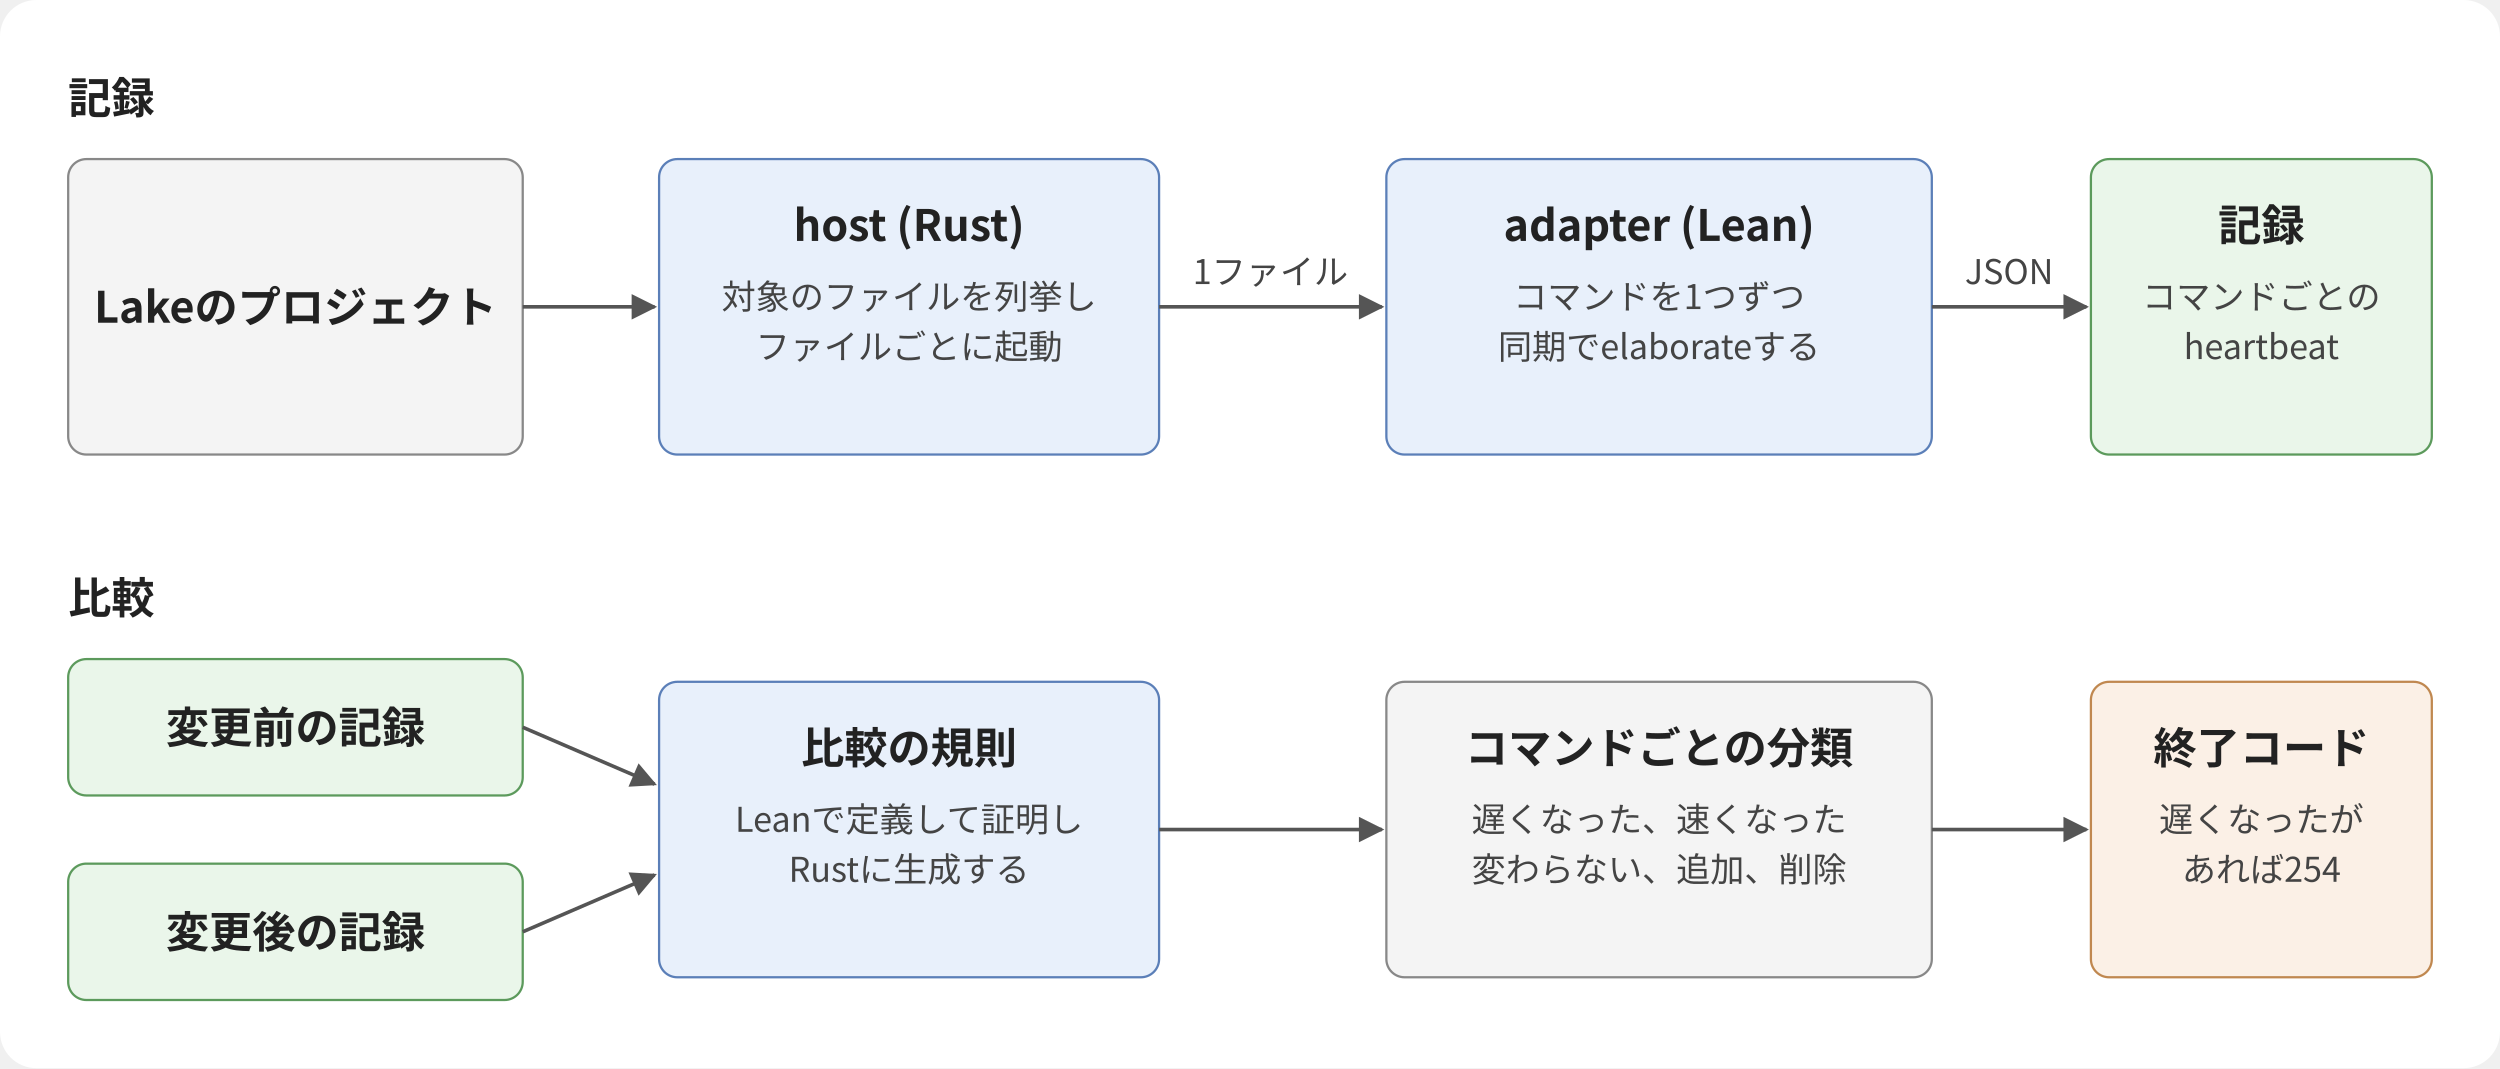
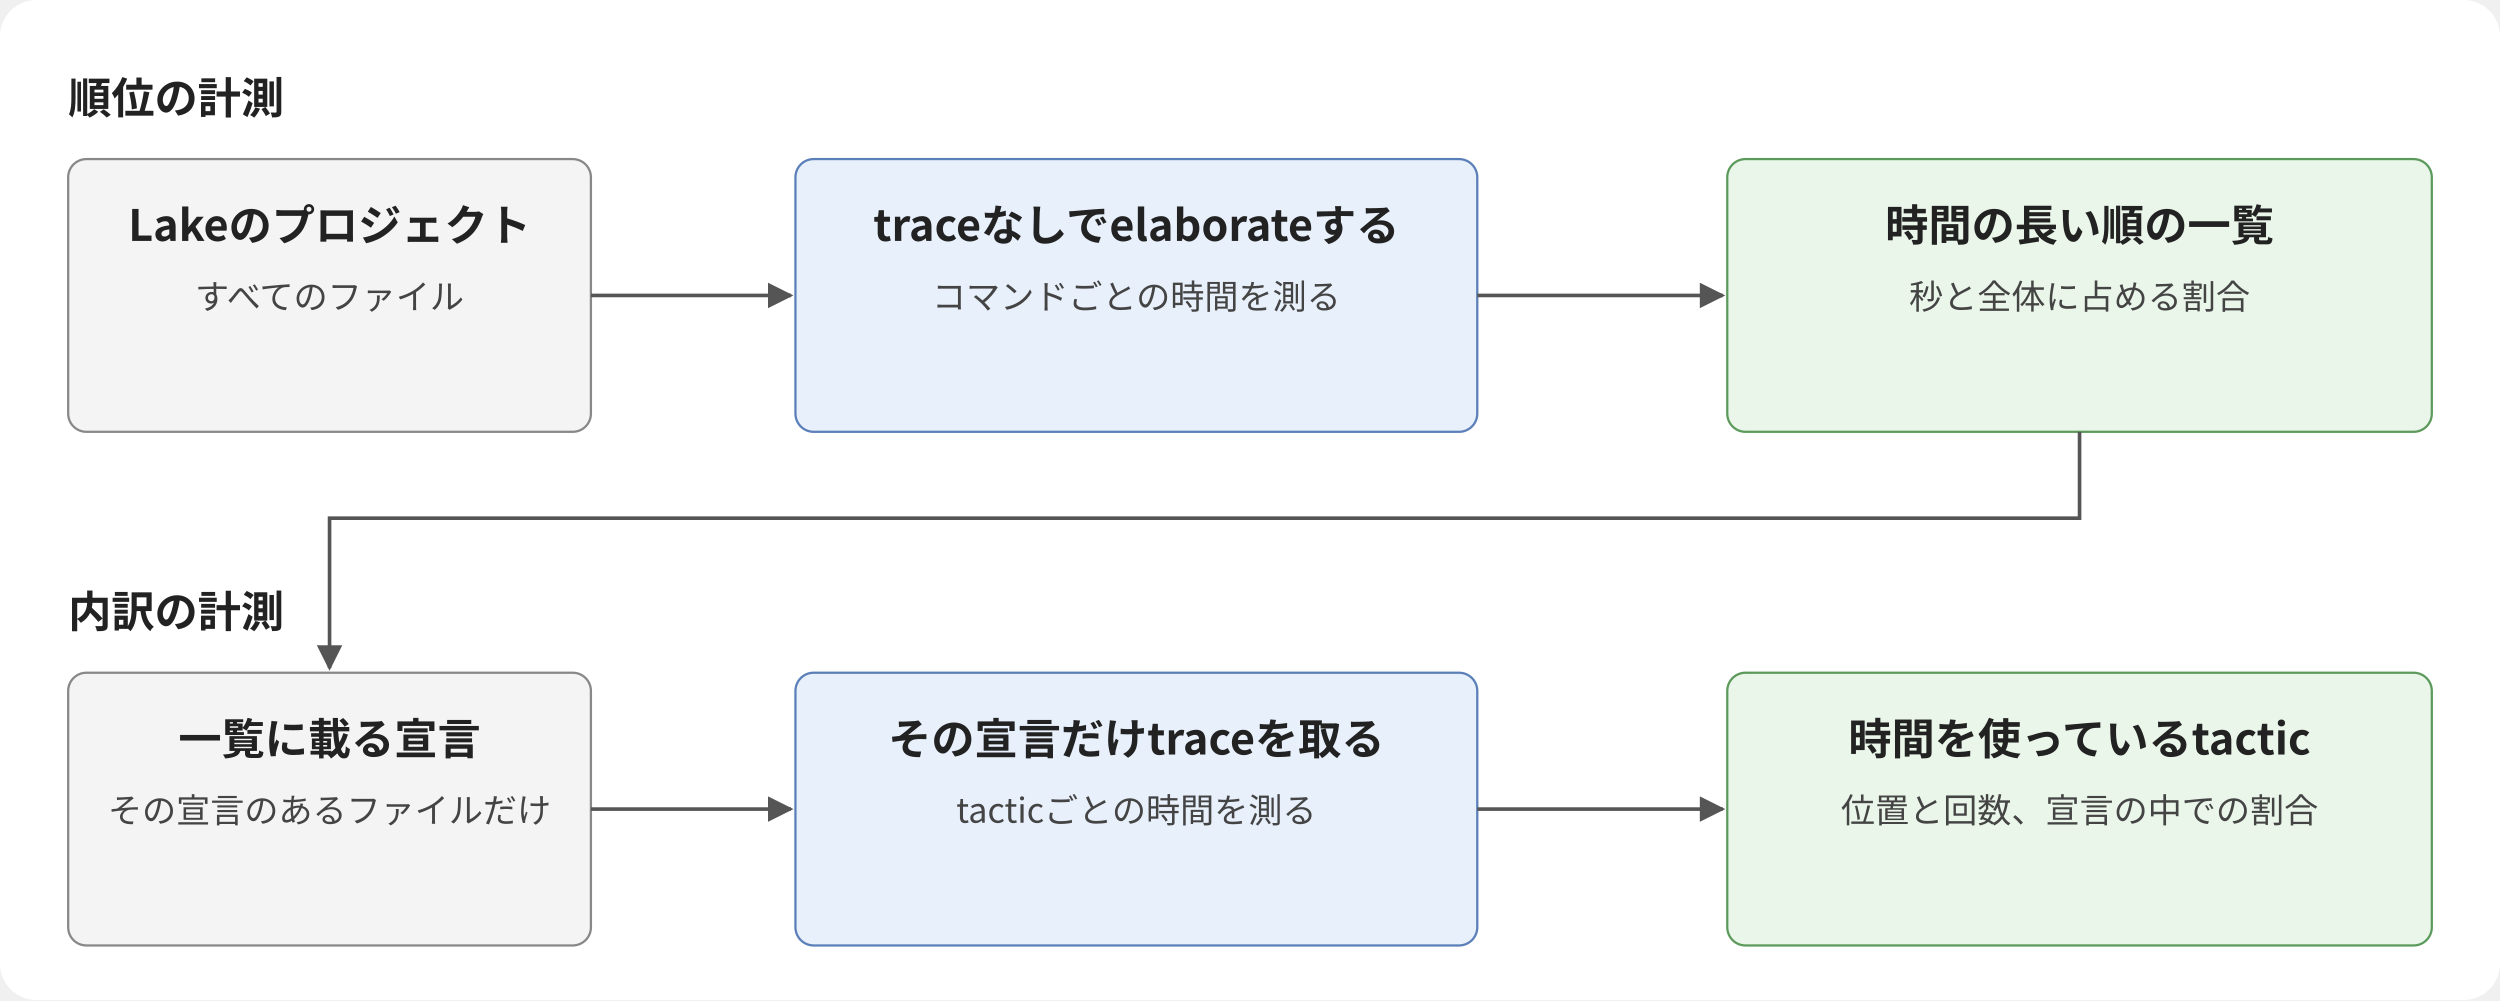
- <svg xmlns="http://www.w3.org/2000/svg" width="1100" height="470" viewBox="0 0 1100 470" font-family="'Noto Sans CJK JP', 'Hiragino Sans', sans-serif">
+ <svg xmlns="http://www.w3.org/2000/svg" width="1100" height="440" viewBox="0 0 1100 440" font-family="'Noto Sans CJK JP', 'Hiragino Sans', sans-serif">
  <defs>
    <marker id="a" viewBox="0 0 10 10" refX="9" refY="5" markerWidth="7" markerHeight="7" orient="auto">
      <path d="M0,0 L10,5 L0,10 z" fill="#555" />
    </marker>
  </defs>
-   <rect width="1100" height="470" rx="16" fill="#ffffff" />
-   <text x="30" y="50" font-size="19" font-weight="bold" fill="#222">記録</text>
-   <rect x="30" y="70" width="200" height="130" rx="8" fill="#f4f4f4" stroke="#888" />
-   <text x="130.0" y="142.0" font-size="19" font-weight="bold" fill="#222" text-anchor="middle">Lakeのプロジェクト</text>
-   <rect x="290" y="70" width="220" height="130" rx="8" fill="#e8f0fb" stroke="#5b7fb8" />
-   <text x="400.0" y="106" font-size="19" font-weight="bold" fill="#222" text-anchor="middle">host (Rust)</text>
-   <text x="400.0" y="136" font-size="15" fill="#444" text-anchor="middle">対象のファイルを列挙し</text>
-   <text x="400.0" y="158" font-size="15" fill="#444" text-anchor="middle">ファイルごとに起動</text>
-   <rect x="610" y="70" width="240" height="130" rx="8" fill="#e8f0fb" stroke="#5b7fb8" />
-   <text x="730.0" y="106" font-size="19" font-weight="bold" fill="#222" text-anchor="middle">adapter (Lean)</text>
-   <text x="730.0" y="136" font-size="15" fill="#444" text-anchor="middle">コマンドを1つずつ</text>
-   <text x="730.0" y="158" font-size="15" fill="#444" text-anchor="middle">同期でelaborateする</text>
-   <rect x="920" y="70" width="150" height="130" rx="8" fill="#eaf6ea" stroke="#5c9a5c" />
-   <text x="995.0" y="106" font-size="19" font-weight="bold" fill="#222" text-anchor="middle">記録</text>
-   <text x="995.0" y="136" font-size="15" fill="#444" text-anchor="middle">コマンドごとの</text>
-   <text x="995.0" y="158" font-size="15" fill="#444" text-anchor="middle">heartbeat</text>
-   <line x1="230" y1="135.0" x2="288" y2="135.0" stroke="#555" stroke-width="1.6" marker-end="url(#a)" />
-   <line x1="510" y1="135.0" x2="608" y2="135.0" stroke="#555" stroke-width="1.6" marker-end="url(#a)" />
-   <text x="559.0" y="125.0" font-size="15" fill="#444" text-anchor="middle">1ファイル</text>
-   <line x1="850" y1="135.0" x2="918" y2="135.0" stroke="#555" stroke-width="1.6" marker-end="url(#a)" />
-   <text x="884.0" y="125.0" font-size="15" fill="#444" text-anchor="middle">JSON</text>
-   <text x="30" y="270" font-size="19" font-weight="bold" fill="#222">比較</text>
-   <rect x="30" y="290" width="200" height="60" rx="8" fill="#eaf6ea" stroke="#5c9a5c" />
-   <text x="130.0" y="327.0" font-size="19" font-weight="bold" fill="#222" text-anchor="middle">変更前の記録</text>
-   <rect x="30" y="380" width="200" height="60" rx="8" fill="#eaf6ea" stroke="#5c9a5c" />
-   <text x="130.0" y="417.0" font-size="19" font-weight="bold" fill="#222" text-anchor="middle">変更後の記録</text>
-   <rect x="290" y="300" width="220" height="130" rx="8" fill="#e8f0fb" stroke="#5b7fb8" />
-   <text x="400.0" y="336" font-size="19" font-weight="bold" fill="#222" text-anchor="middle">比較の規則</text>
-   <text x="400.0" y="366" font-size="15" fill="#444" text-anchor="middle">Leanで定義して証明し</text>
-   <text x="400.0" y="388" font-size="15" fill="#444" text-anchor="middle">Rustに生成する</text>
-   <rect x="610" y="300" width="240" height="130" rx="8" fill="#f4f4f4" stroke="#888" />
-   <text x="730.0" y="336" font-size="19" font-weight="bold" fill="#222" text-anchor="middle">コマンドごとの分類</text>
-   <text x="730.0" y="366" font-size="15" fill="#444" text-anchor="middle">遅くなった、速くなった</text>
-   <text x="730.0" y="388" font-size="15" fill="#444" text-anchor="middle">変わらない、追加、削除</text>
-   <rect x="920" y="300" width="150" height="130" rx="8" fill="#fbf0e6" stroke="#c08850" />
-   <text x="995.0" y="336" font-size="19" font-weight="bold" fill="#222" text-anchor="middle">終了コード</text>
-   <text x="995.0" y="366" font-size="15" fill="#444" text-anchor="middle">遅くなったが</text>
-   <text x="995.0" y="388" font-size="15" fill="#444" text-anchor="middle">あれば254</text>
-   <line x1="230" y1="320" x2="288" y2="345" stroke="#555" stroke-width="1.6" marker-end="url(#a)" />
-   <line x1="230" y1="410" x2="288" y2="385" stroke="#555" stroke-width="1.6" marker-end="url(#a)" />
-   <line x1="510" y1="365" x2="608" y2="365" stroke="#555" stroke-width="1.6" marker-end="url(#a)" />
-   <line x1="850" y1="365" x2="918" y2="365" stroke="#555" stroke-width="1.6" marker-end="url(#a)" />
+   <rect width="1100" height="440" rx="16" fill="#ffffff" />
+   <text x="30" y="50" font-size="19" font-weight="bold" fill="#222">順位の計測</text>
+   <rect x="30" y="70" width="230" height="120" rx="8" fill="#f4f4f4" stroke="#888" />
+   <text x="145.0" y="106" font-size="19" font-weight="bold" fill="#222" text-anchor="middle">Lakeのプロジェクト</text>
+   <text x="145.0" y="136" font-size="15" fill="#444" text-anchor="middle">すべてのファイル</text>
+   <rect x="350" y="70" width="300" height="120" rx="8" fill="#e8f0fb" stroke="#5b7fb8" />
+   <text x="500.0" y="106" font-size="19" font-weight="bold" fill="#222" text-anchor="middle">traceなしでelaborateする</text>
+   <text x="500.0" y="136" font-size="15" fill="#444" text-anchor="middle">コマンドごとの時間を測る</text>
+   <rect x="760" y="70" width="310" height="120" rx="8" fill="#eaf6ea" stroke="#5c9a5c" />
+   <text x="915.0" y="106" font-size="19" font-weight="bold" fill="#222" text-anchor="middle">時間の長い順の一覧</text>
+   <text x="915.0" y="136" font-size="15" fill="#444" text-anchor="middle">秒と全体に占める割合</text>
+   <line x1="260" y1="130.0" x2="348" y2="130.0" stroke="#555" stroke-width="1.6" marker-end="url(#a)" />
+   <line x1="650" y1="130.0" x2="758" y2="130.0" stroke="#555" stroke-width="1.6" marker-end="url(#a)" />
+   <text x="30" y="276" font-size="19" font-weight="bold" fill="#222">内訳の計測</text>
+   <rect x="30" y="296" width="230" height="120" rx="8" fill="#f4f4f4" stroke="#888" />
+   <text x="145.0" y="332" font-size="19" font-weight="bold" fill="#222" text-anchor="middle">一覧に載る宣言</text>
+   <text x="145.0" y="362" font-size="15" fill="#444" text-anchor="middle">その宣言のあるファイルだけ</text>
+   <rect x="350" y="296" width="300" height="120" rx="8" fill="#e8f0fb" stroke="#5b7fb8" />
+   <text x="500.0" y="332" font-size="19" font-weight="bold" fill="#222" text-anchor="middle">その宣言だけtraceを取る</text>
+   <text x="500.0" y="362" font-size="15" fill="#444" text-anchor="middle">tacticごとの時間を測る</text>
+   <rect x="760" y="296" width="310" height="120" rx="8" fill="#eaf6ea" stroke="#5c9a5c" />
+   <text x="915.0" y="332" font-size="19" font-weight="bold" fill="#222" text-anchor="middle">時間を使っているtactic</text>
+   <text x="915.0" y="362" font-size="15" fill="#444" text-anchor="middle">位置と回数、宣言の中での割合</text>
+   <line x1="260" y1="356.0" x2="348" y2="356.0" stroke="#555" stroke-width="1.6" marker-end="url(#a)" />
+   <line x1="650" y1="356.0" x2="758" y2="356.0" stroke="#555" stroke-width="1.6" marker-end="url(#a)" />
+   <path d="M915,190 V228 H145 V294" fill="none" stroke="#555" stroke-width="1.6" marker-end="url(#a)" />
</svg>
